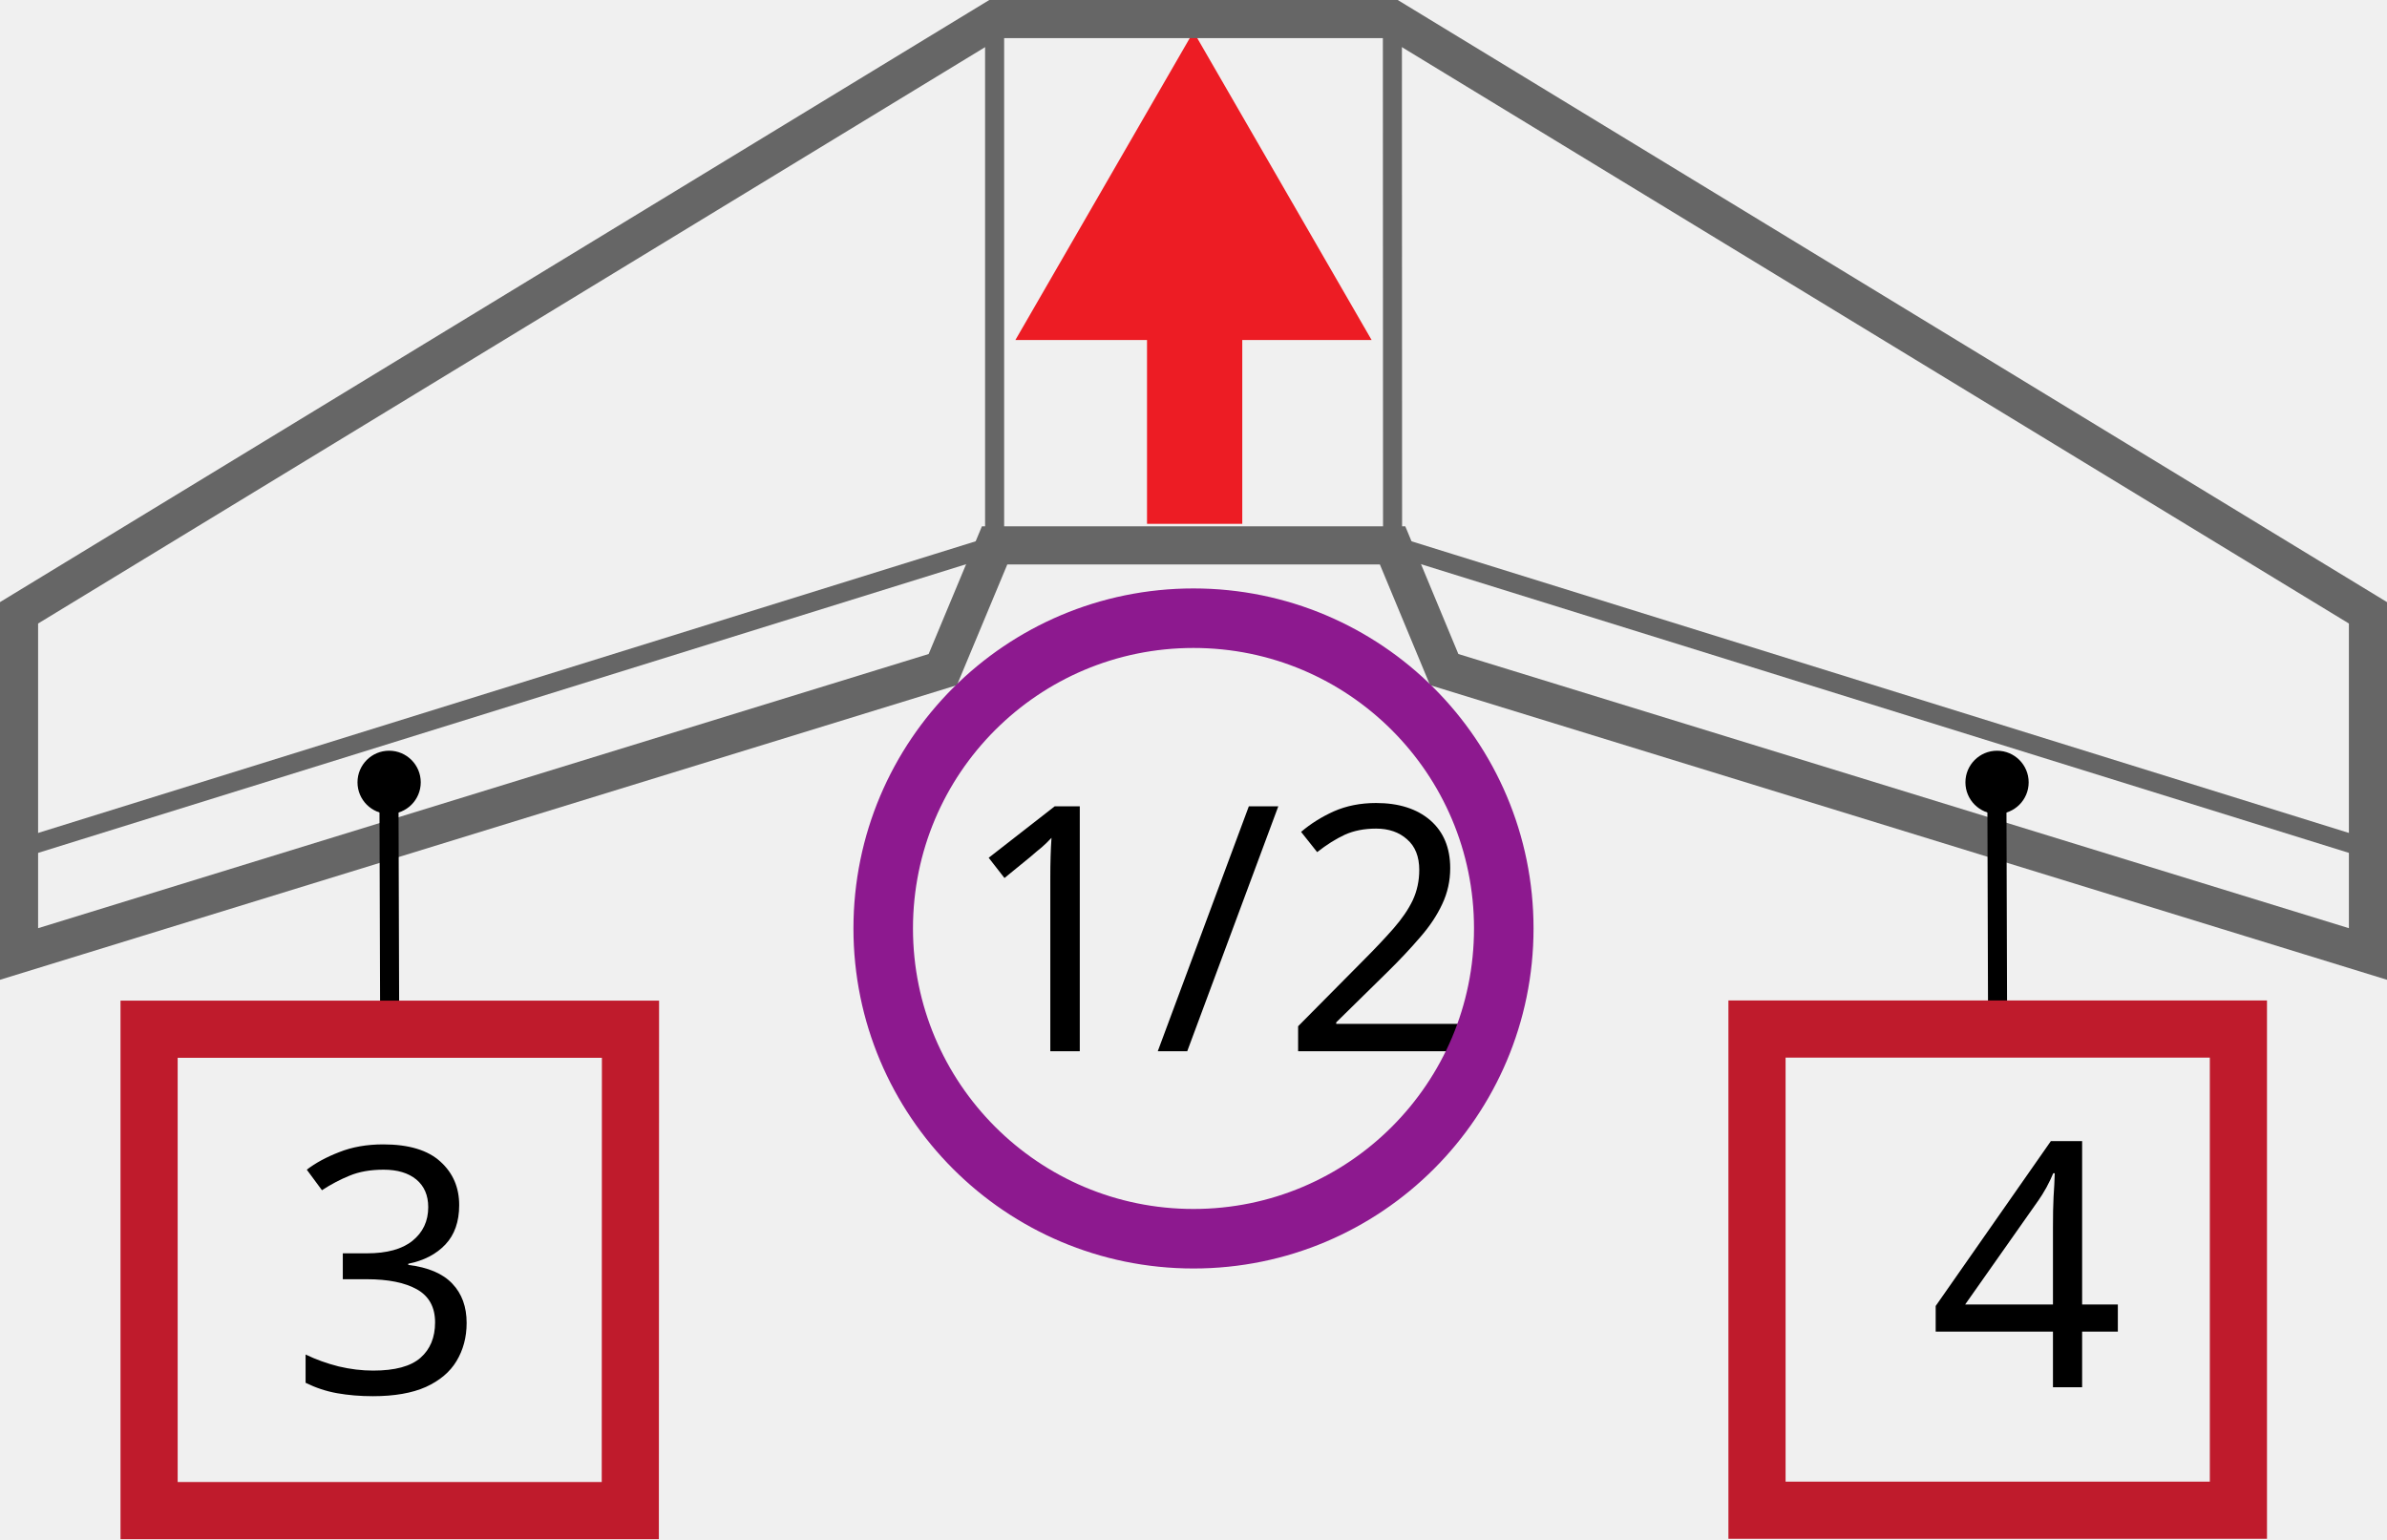
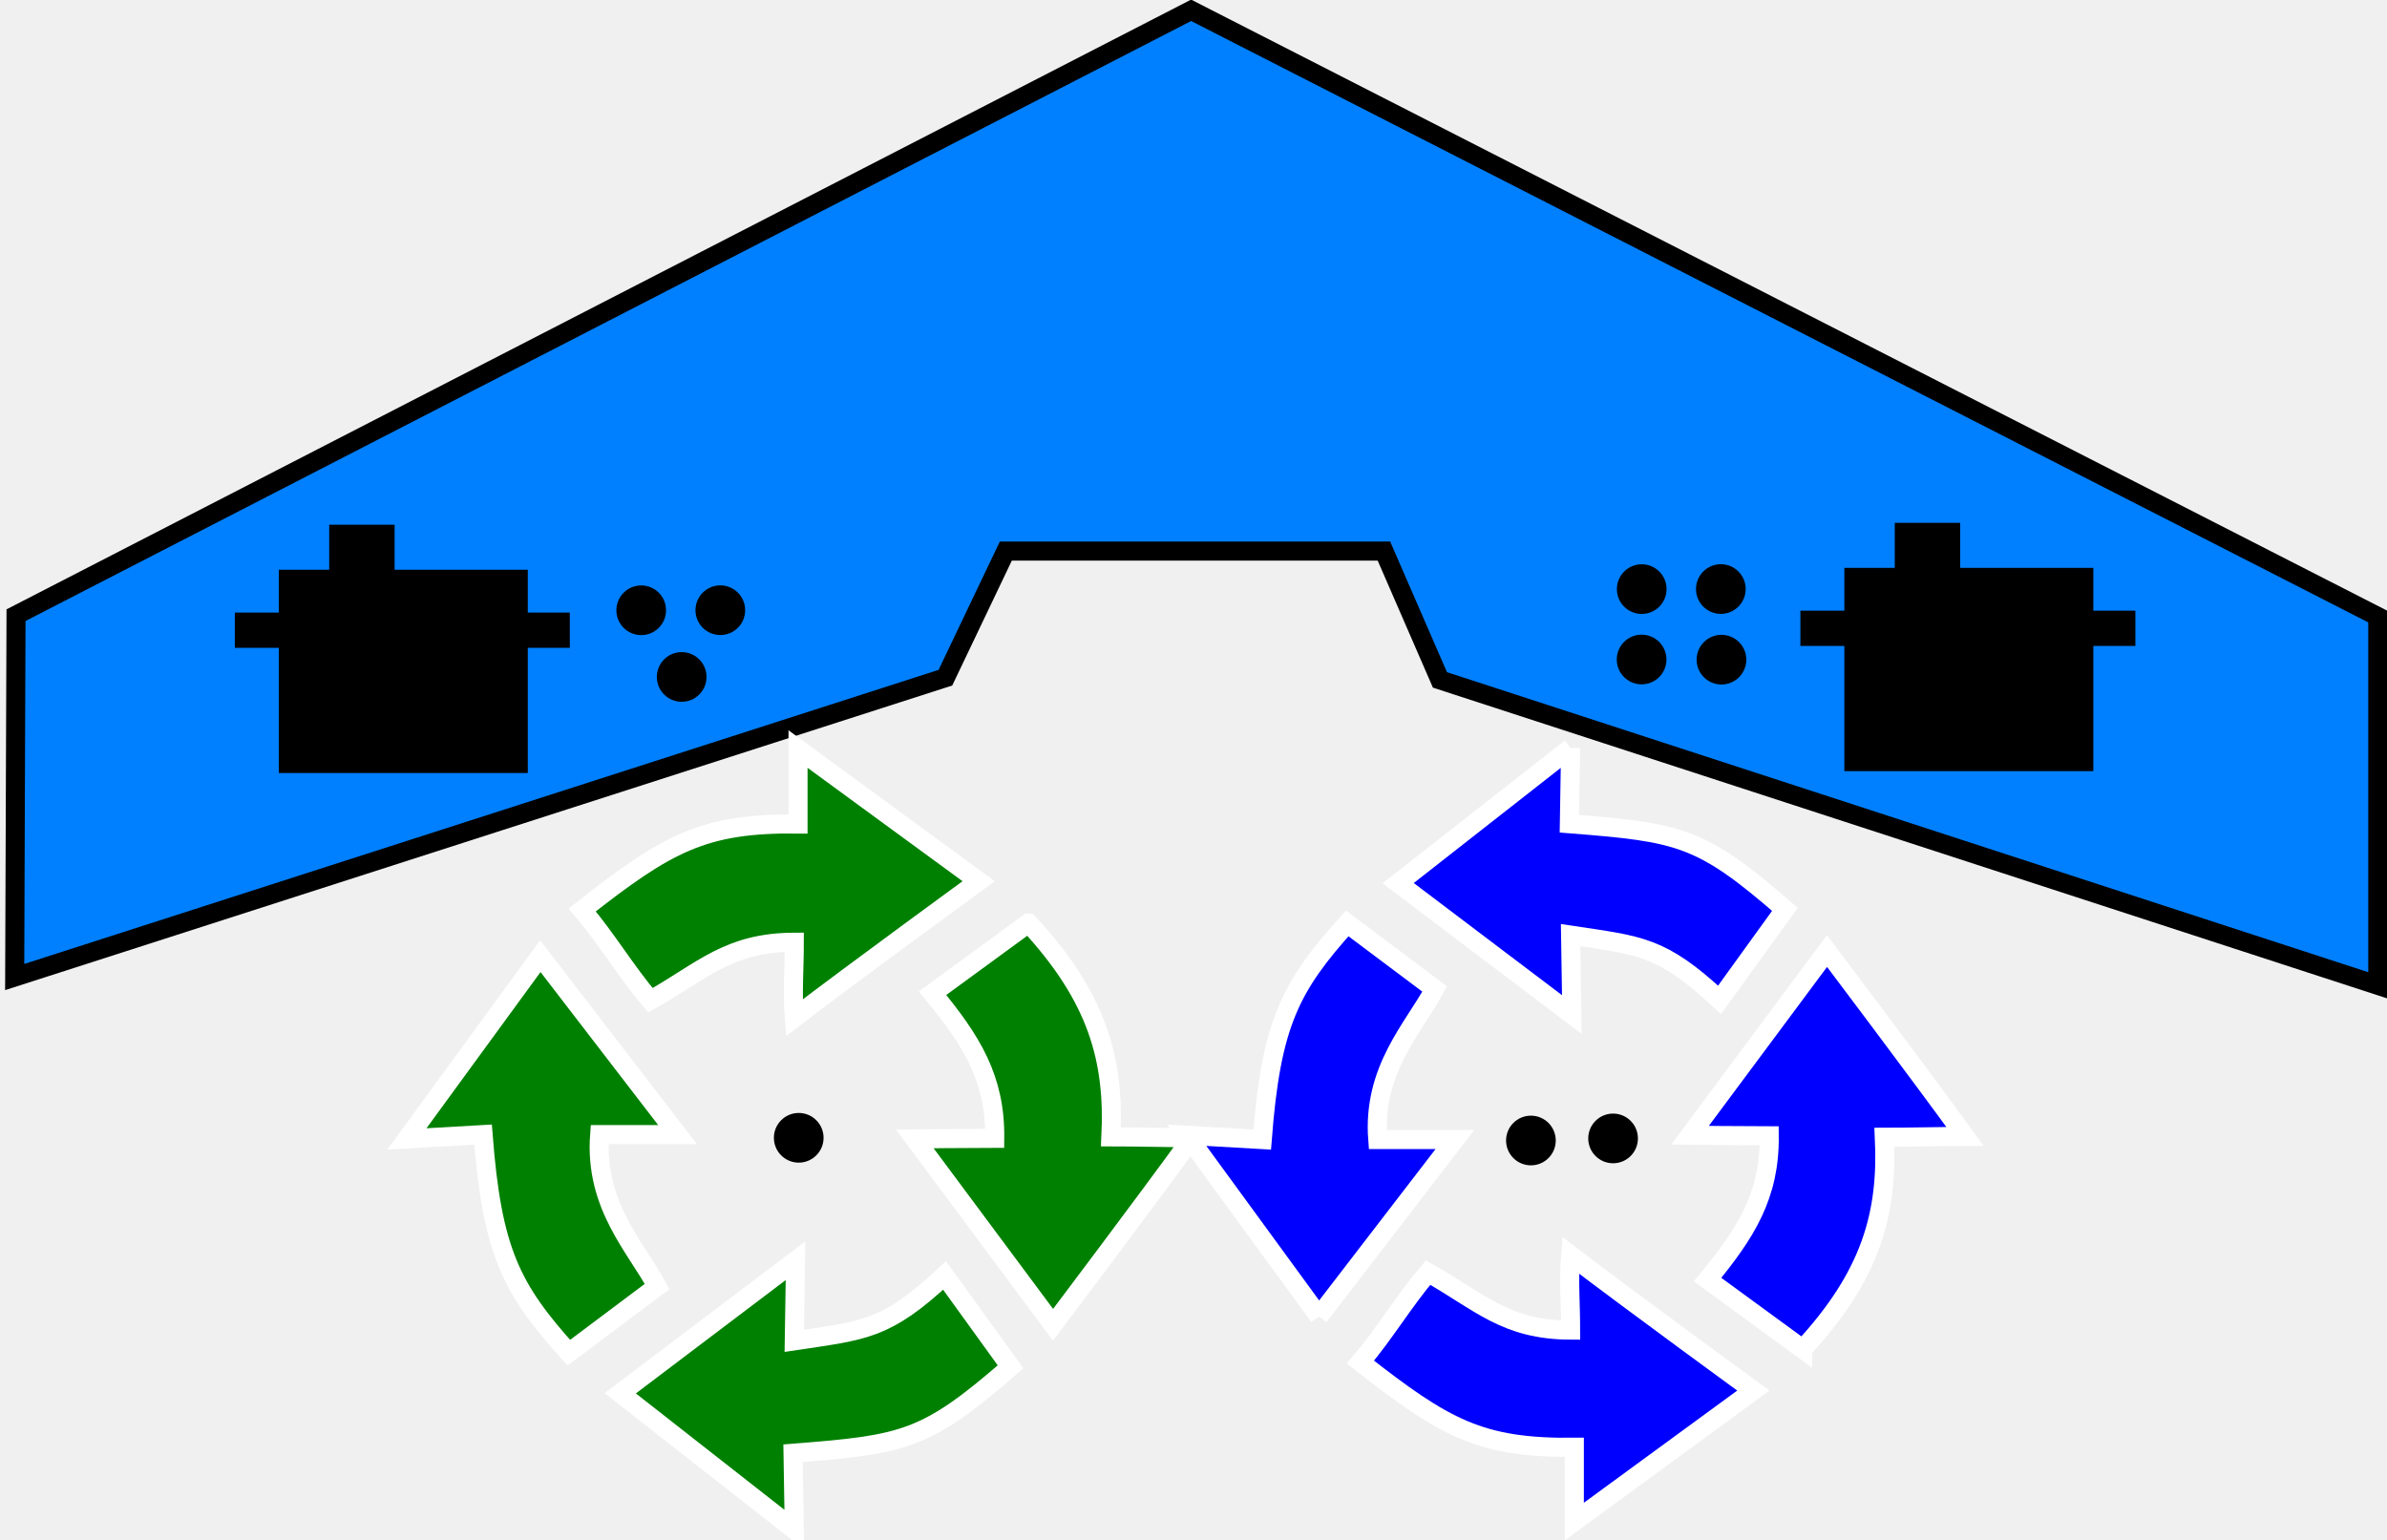
- <svg xmlns="http://www.w3.org/2000/svg" version="1.1" baseProfile="basic" id="FlyingWingMix" x="0px" y="0px" width="125.3px" height="80.8px" viewBox="296.37 388.68 125.3 80.8" xml:space="preserve">
-   <polygon id="Front_Arrow" style="fill:#ED1C24;" points="359.02,390.34 349.67,406.53 356.58,406.53 356.58,416.18 361.58,416.18   361.58,406.53 368.37,406.53 " />
-   <g id="WingGraphic">
-     <line id="line_1_" style="fill:none;stroke:#666666;" x1="348.58" y1="417.31" x2="348.58" y2="389.68" />
-     <line id="line" style="fill:none;stroke:#666666;" x1="369.46" y1="389.68" x2="369.47" y2="417.31" />
-     <line id="elevon" style="fill:none;stroke:#666666;" x1="369.47" y1="417.31" x2="420.67" y2="433.24" />
-     <line id="elevon_1_" style="fill:none;stroke:#666666;" x1="348.58" y1="417.31" x2="297.37" y2="433.24" />
-     <polygon id="wing_outline" style="fill:none;stroke:#666666;stroke-width:2;" points="348.58,389.68 297.37,420.85 297.37,438.76 345.86,423.83 348.58,417.31    369.47,417.31 372.18,423.83 420.67,438.76 420.67,420.85 369.46,389.68  " />
+ <svg xmlns="http://www.w3.org/2000/svg" version="1.1" id="FlyingWingMix" x="0px" y="0px" width="125.3px" height="80.8px" viewBox="296.37 388.68 125.3 80.8" xml:space="preserve">
+   <defs id="defs30" />
+   <path style="fill:#0080ff;fill-opacity:1;stroke:#000000;stroke-width:1px;stroke-linecap:butt;stroke-linejoin:miter;stroke-opacity:1" d="M 62.525,0.541 0.841,32.294 0.771,51.29 49.627,35.576 l 3.172,-6.647 19.847,0 2.94,6.763 49.23,16.033 0,-19.359 z" id="path3076" transform="translate(296.37,388.68)" />
+   <path d="m 378.815,427.95 -9.052,7.092 c 3.043,2.296 6.074,4.602 9.117,6.897 0,0 -0.043,-2.783 -0.065,-4.169 3.671,0.552 4.753,0.552 7.818,3.4 1.148,-1.581 2.285,-3.173 3.432,-4.753 -4.418,-3.844 -5.522,-4.039 -11.315,-4.494 0.022,-1.321 0.065,-3.974 0.065,-3.974 z" id="path3130-4" style="fill:#0000ff;fill-opacity:1;stroke:#ffffff;stroke-width:1;stroke-miterlimit:4;stroke-opacity:1;stroke-dasharray:none" />
+   <path d="m 365.605,457.781 7.136,-9.279 -4.05,0 c -0.282,-3.681 1.884,-5.847 2.989,-7.904 -1.527,-1.148 -3.064,-2.296 -4.591,-3.443 -3.01,3.335 -3.995,5.284 -4.461,11.348 l -3.963,-0.227 6.941,9.507 z" id="path3137-4" style="fill:#0000ff;fill-opacity:1;stroke:#ffffff;stroke-width:1;stroke-miterlimit:4;stroke-opacity:1;stroke-dasharray:none" />
+   <path d="m 367.782,460.184 c 4.429,3.476 6.302,4.526 11.229,4.472 l 0,3.898 9.399,-6.876 c 0,0 -6.497,-4.732 -9.594,-7.103 -0.108,1.31 0,2.48 0,3.931 -3.411,-0.011 -4.732,-1.462 -7.482,-3.021 -1.289,1.516 -2.263,3.183 -3.552,4.699 z" id="path3144-7" style="fill:#0000ff;fill-opacity:1;stroke:#ffffff;stroke-width:1;stroke-miterlimit:4;stroke-opacity:1;stroke-dasharray:none" />
+   <path d="m 390.997,459.502 c -1.57,-1.148 -3.422,-2.501 -4.992,-3.649 2.025,-2.458 3.27,-4.418 3.238,-7.547 -1.451,0 -4.158,-0.033 -4.158,-0.033 l 7.19,-9.669 c 0,0 4.948,6.562 7.244,9.734 -1.299,0 -2.934,0.043 -4.234,0.043 0.195,4.017 -0.704,7.266 -4.288,11.12 z" id="path3151-5" style="fill:#0000ff;fill-opacity:1;stroke:#ffffff;stroke-width:1;stroke-miterlimit:4;stroke-opacity:1;stroke-dasharray:none" />
+   <path style="fill:#008000;fill-opacity:1;stroke:#ffffff;stroke-width:1;stroke-miterlimit:4;stroke-opacity:1;stroke-dasharray:none" d="m 338.064,468.979 -9.135,-7.157 c 3.071,-2.317 6.13,-4.644 9.201,-6.961 0,0 -0.044,2.808 -0.066,4.207 3.704,-0.557 4.797,-0.557 7.889,-3.431 1.158,1.595 2.306,3.202 3.464,4.797 -4.458,3.879 -5.573,4.076 -11.419,4.535 0.022,1.333 0.066,4.01 0.066,4.01 z" id="path3086" />
+   <path style="fill:#008000;fill-opacity:1;stroke:#ffffff;stroke-width:1;stroke-miterlimit:4;stroke-opacity:1;stroke-dasharray:none" d="m 324.733,438.875 7.201,9.365 -4.087,0 c -0.284,3.715 1.901,5.901 3.016,7.977 -1.541,1.158 -3.092,2.317 -4.633,3.475 -3.038,-3.366 -4.032,-5.332 -4.502,-11.452 l -3.999,0.229 7.004,-9.594 z" id="path3093" />
+   <path style="fill:#008000;fill-opacity:1;stroke:#ffffff;stroke-width:1;stroke-miterlimit:4;stroke-opacity:1;stroke-dasharray:none" d="m 326.93,436.449 c 4.469,-3.508 6.36,-4.568 11.331,-4.513 l 0,-3.934 9.485,6.939 c 0,0 -6.556,4.775 -9.681,7.168 -0.109,-1.322 0,-2.502 0,-3.967 -3.442,0.011 -4.775,1.475 -7.551,3.049 -1.3,-1.53 -2.284,-3.213 -3.584,-4.742 z" id="path3100-8" />
+   <path style="fill:#008000;fill-opacity:1;stroke:#ffffff;stroke-width:1;stroke-miterlimit:4;stroke-opacity:1;stroke-dasharray:none" d="m 350.357,437.138 c -1.584,1.158 -3.453,2.524 -5.037,3.682 2.043,2.48 3.3,4.458 3.267,7.616 -1.464,0 -4.196,0.033 -4.196,0.033 l 7.256,9.758 c 0,0 4.994,-6.622 7.31,-9.823 -1.311,0 -2.961,-0.044 -4.272,-0.044 0.197,-4.054 -0.71,-7.332 -4.327,-11.222 z" id="path3107" />
+   <path transform="translate(312.5776,382.3745)" style="fill:#000000;fill-opacity:1" id="path4033-9" d="m 65.458,66.177 a 1.304,1.304 0 1 1 -2.608,0 1.304,1.304 0 1 1 2.608,0 z" />
+   <path transform="translate(316.891,382.2656)" style="fill:#000000;fill-opacity:1" id="path4033-9-5" d="m 65.458,66.177 a 1.304,1.304 0 1 1 -2.608,0 1.304,1.304 0 1 1 2.608,0 z" />
+   <path transform="translate(274.1435,382.2327)" style="fill:#000000;fill-opacity:1" id="path4033-9-42" d="m 65.458,66.177 a 1.304,1.304 0 1 1 -2.608,0 1.304,1.304 0 1 1 2.608,0 z" />
+   <g id="g3053-1-9" transform="translate(184.19,378.5616)">
+     <rect y="42.276" x="124.507" height="1.851" width="17.584" id="rect3204-7-4" style="fill:#000000;fill-opacity:1;stroke:none" />
+     <rect y="37.664" x="129.461" height="4.265" width="3.433" id="rect3206-4-8" style="fill:#000000;fill-opacity:1;stroke:none" />
+     <rect y="40.028" x="126.815" height="10.671" width="13.07" id="rect3186-0-8" style="fill:#000000;fill-opacity:1;stroke:none" />
  </g>
-   <g id="_x34_">
-     <text transform="matrix(1 0 0 1 397.604 461.5044)" style="font-family:'ArialMT'; font-size:18;">4</text>
-     <g id="leader_1_">
-       <line id="line_3_" style="fill:none;stroke:#000000;stroke-miterlimit:10;" x1="401.19" y1="429.74" x2="401.23" y2="442.71" />
-       <circle id="dot_1_" cx="401.2" cy="429.75" r="1.66" />
-     </g>
-     <path id="square" style="fill:none;stroke:#BF1B2C;stroke-width:3;stroke-miterlimit:10;" d="M413.87,467.96H388.6V442.7h25.27V467.96L413.87,467.96z" />
-   </g>
-   <g id="_x33_" transform="translate(-52.834,-63.50076)">
-     <text transform="matrix(1 0 0 1 364.4331 525.2874)" style="font-family:'ArialMT'; font-size:18;">3</text>
-     <g id="leader">
-       <line id="line_2_" style="fill:none;stroke:#000000;stroke-miterlimit:10;" x1="369.62" y1="493.24" x2="369.66" y2="506.21" />
-       <circle id="dot" cx="369.63" cy="493.25" r="1.66" />
-     </g>
-     <path id="square_1_" style="fill:none;stroke:#BF1B2C;stroke-width:3;stroke-miterlimit:10;" d="M382.29,531.48h-25.26v-25.27h25.27L382.29,531.48L382.29,531.48z" />
-   </g>
-   <g id="_x31_and2" transform="matrix(1.25,0,0,-1.25,-378.9054,819.7205)">
-     <text transform="matrix(0.8 0 0 -0.8 580.4521 300.6838)" style="font-family:'ArialMT'; font-size:18;">1/2</text>
-     <path id="circle" style="fill:none;stroke:#8D198F;stroke-width:2.5;stroke-linecap:round;stroke-miterlimit:10;" d="M603.37,305.84c0-7.19-5.83-13.03-13.03-13.03c-7.2,0-13.03,5.84-13.03,13.03   c0,7.2,5.83,13.03,13.03,13.03C597.54,318.87,603.37,313.03,603.37,305.84z" />
+   <path transform="translate(265.8751,354.5398)" style="fill:#000000;fill-opacity:1" id="path4033-9-4" d="m 65.458,66.177 a 1.304,1.304 0 1 1 -2.608,0 1.304,1.304 0 1 1 2.608,0 z" />
+   <path transform="translate(270.0279,354.5362)" style="fill:#000000;fill-opacity:1" id="path4033-9-3" d="m 65.458,66.177 a 1.304,1.304 0 1 1 -2.608,0 1.304,1.304 0 1 1 2.608,0 z" />
+   <path transform="translate(267.9994,358.0399)" style="fill:#000000;fill-opacity:1" id="path4033-9-1" d="m 65.458,66.177 a 1.304,1.304 0 1 1 -2.608,0 1.304,1.304 0 1 1 2.608,0 z" />
+   <path transform="translate(318.3944,353.4287)" style="fill:#000000;fill-opacity:1" id="path4033-9-4-2-9" d="m 65.458,66.177 a 1.304,1.304 0 1 1 -2.608,0 1.304,1.304 0 1 1 2.608,0 z" />
+   <path transform="translate(322.5472,353.4251)" style="fill:#000000;fill-opacity:1" id="path4033-9-3-3-5" d="m 65.458,66.177 a 1.304,1.304 0 1 1 -2.608,0 1.304,1.304 0 1 1 2.608,0 z" />
+   <path transform="translate(318.3883,357.1244)" style="fill:#000000;fill-opacity:1" id="path4033-9-1-3-4" d="m 65.458,66.177 a 1.304,1.304 0 1 1 -2.608,0 1.304,1.304 0 1 1 2.608,0 z" />
+   <path transform="translate(322.5801,357.1329)" style="fill:#000000;fill-opacity:1" id="path4033-9-1-3-3-3" d="m 65.458,66.177 a 1.304,1.304 0 1 1 -2.608,0 1.304,1.304 0 1 1 2.608,0 z" />
+   <g id="g3053-1-9-2" transform="translate(266.3702,378.4624)">
+     <rect y="42.276" x="124.507" height="1.851" width="17.584" id="rect3204-7-4-4" style="fill:#000000;fill-opacity:1;stroke:none" />
+     <rect y="37.664" x="129.461" height="4.265" width="3.433" id="rect3206-4-8-5" style="fill:#000000;fill-opacity:1;stroke:none" />
+     <rect y="40.028" x="126.815" height="10.671" width="13.07" id="rect3186-0-8-5" style="fill:#000000;fill-opacity:1;stroke:none" />
  </g>
</svg>
